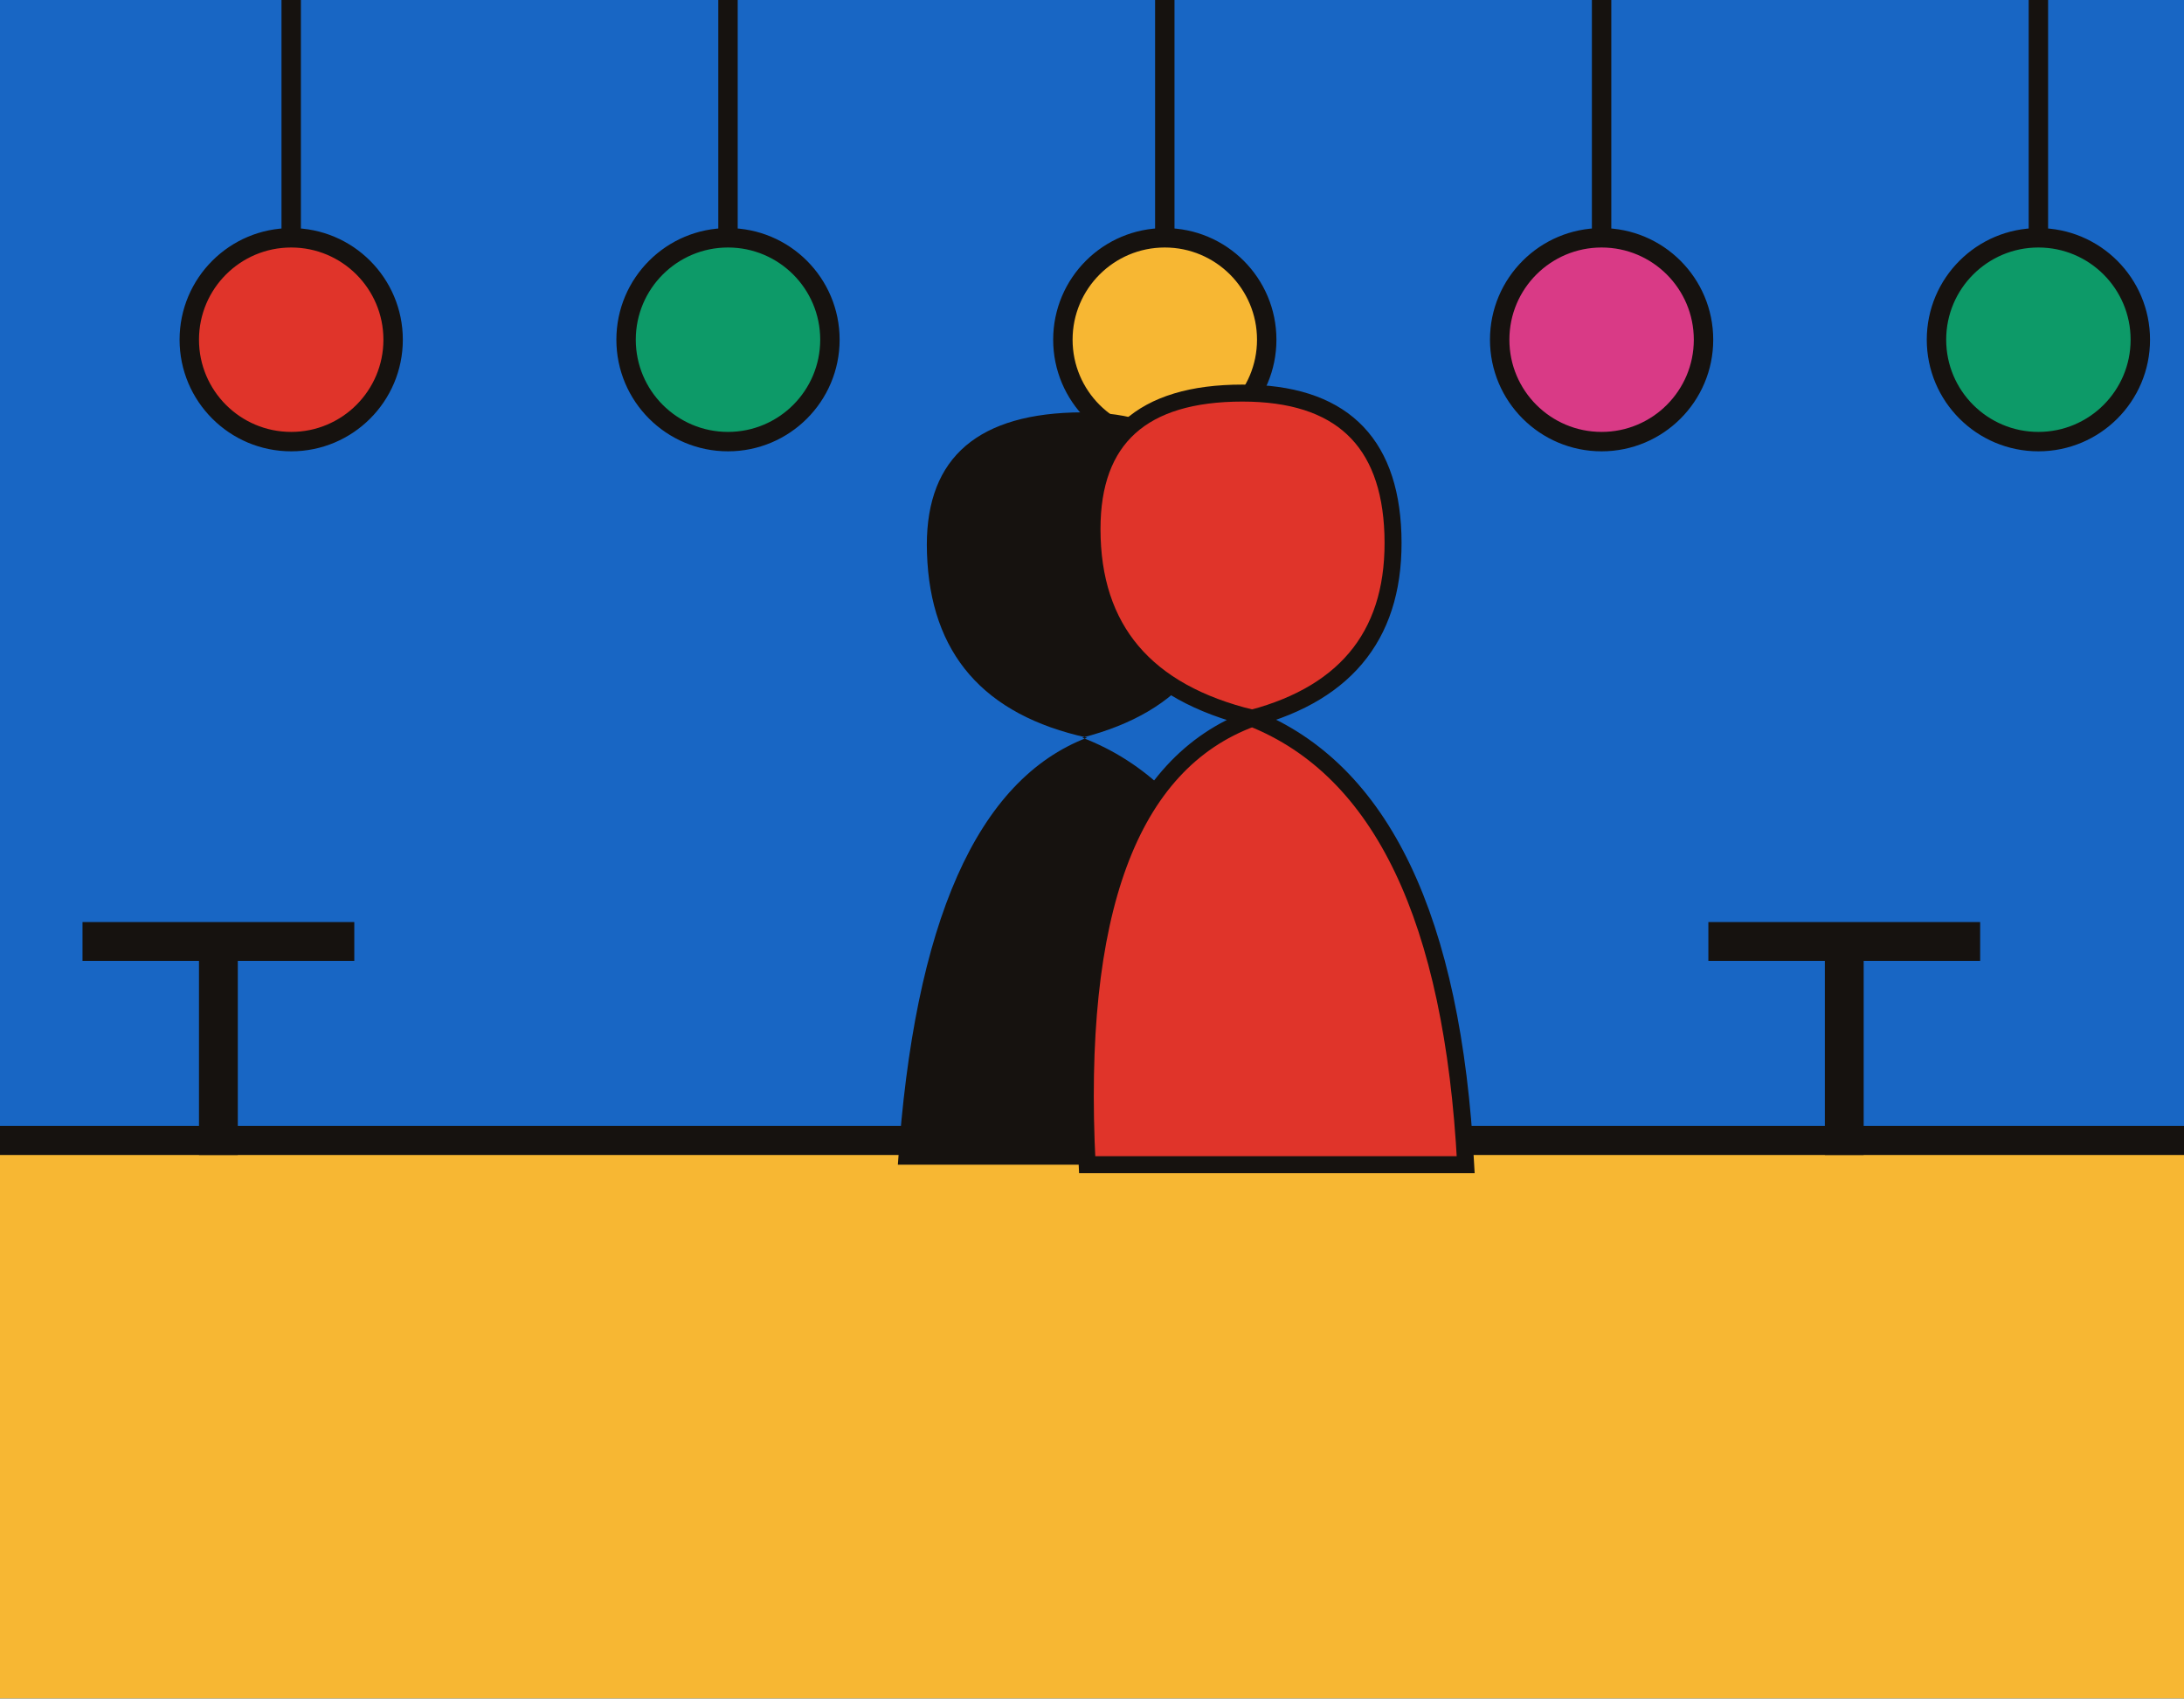
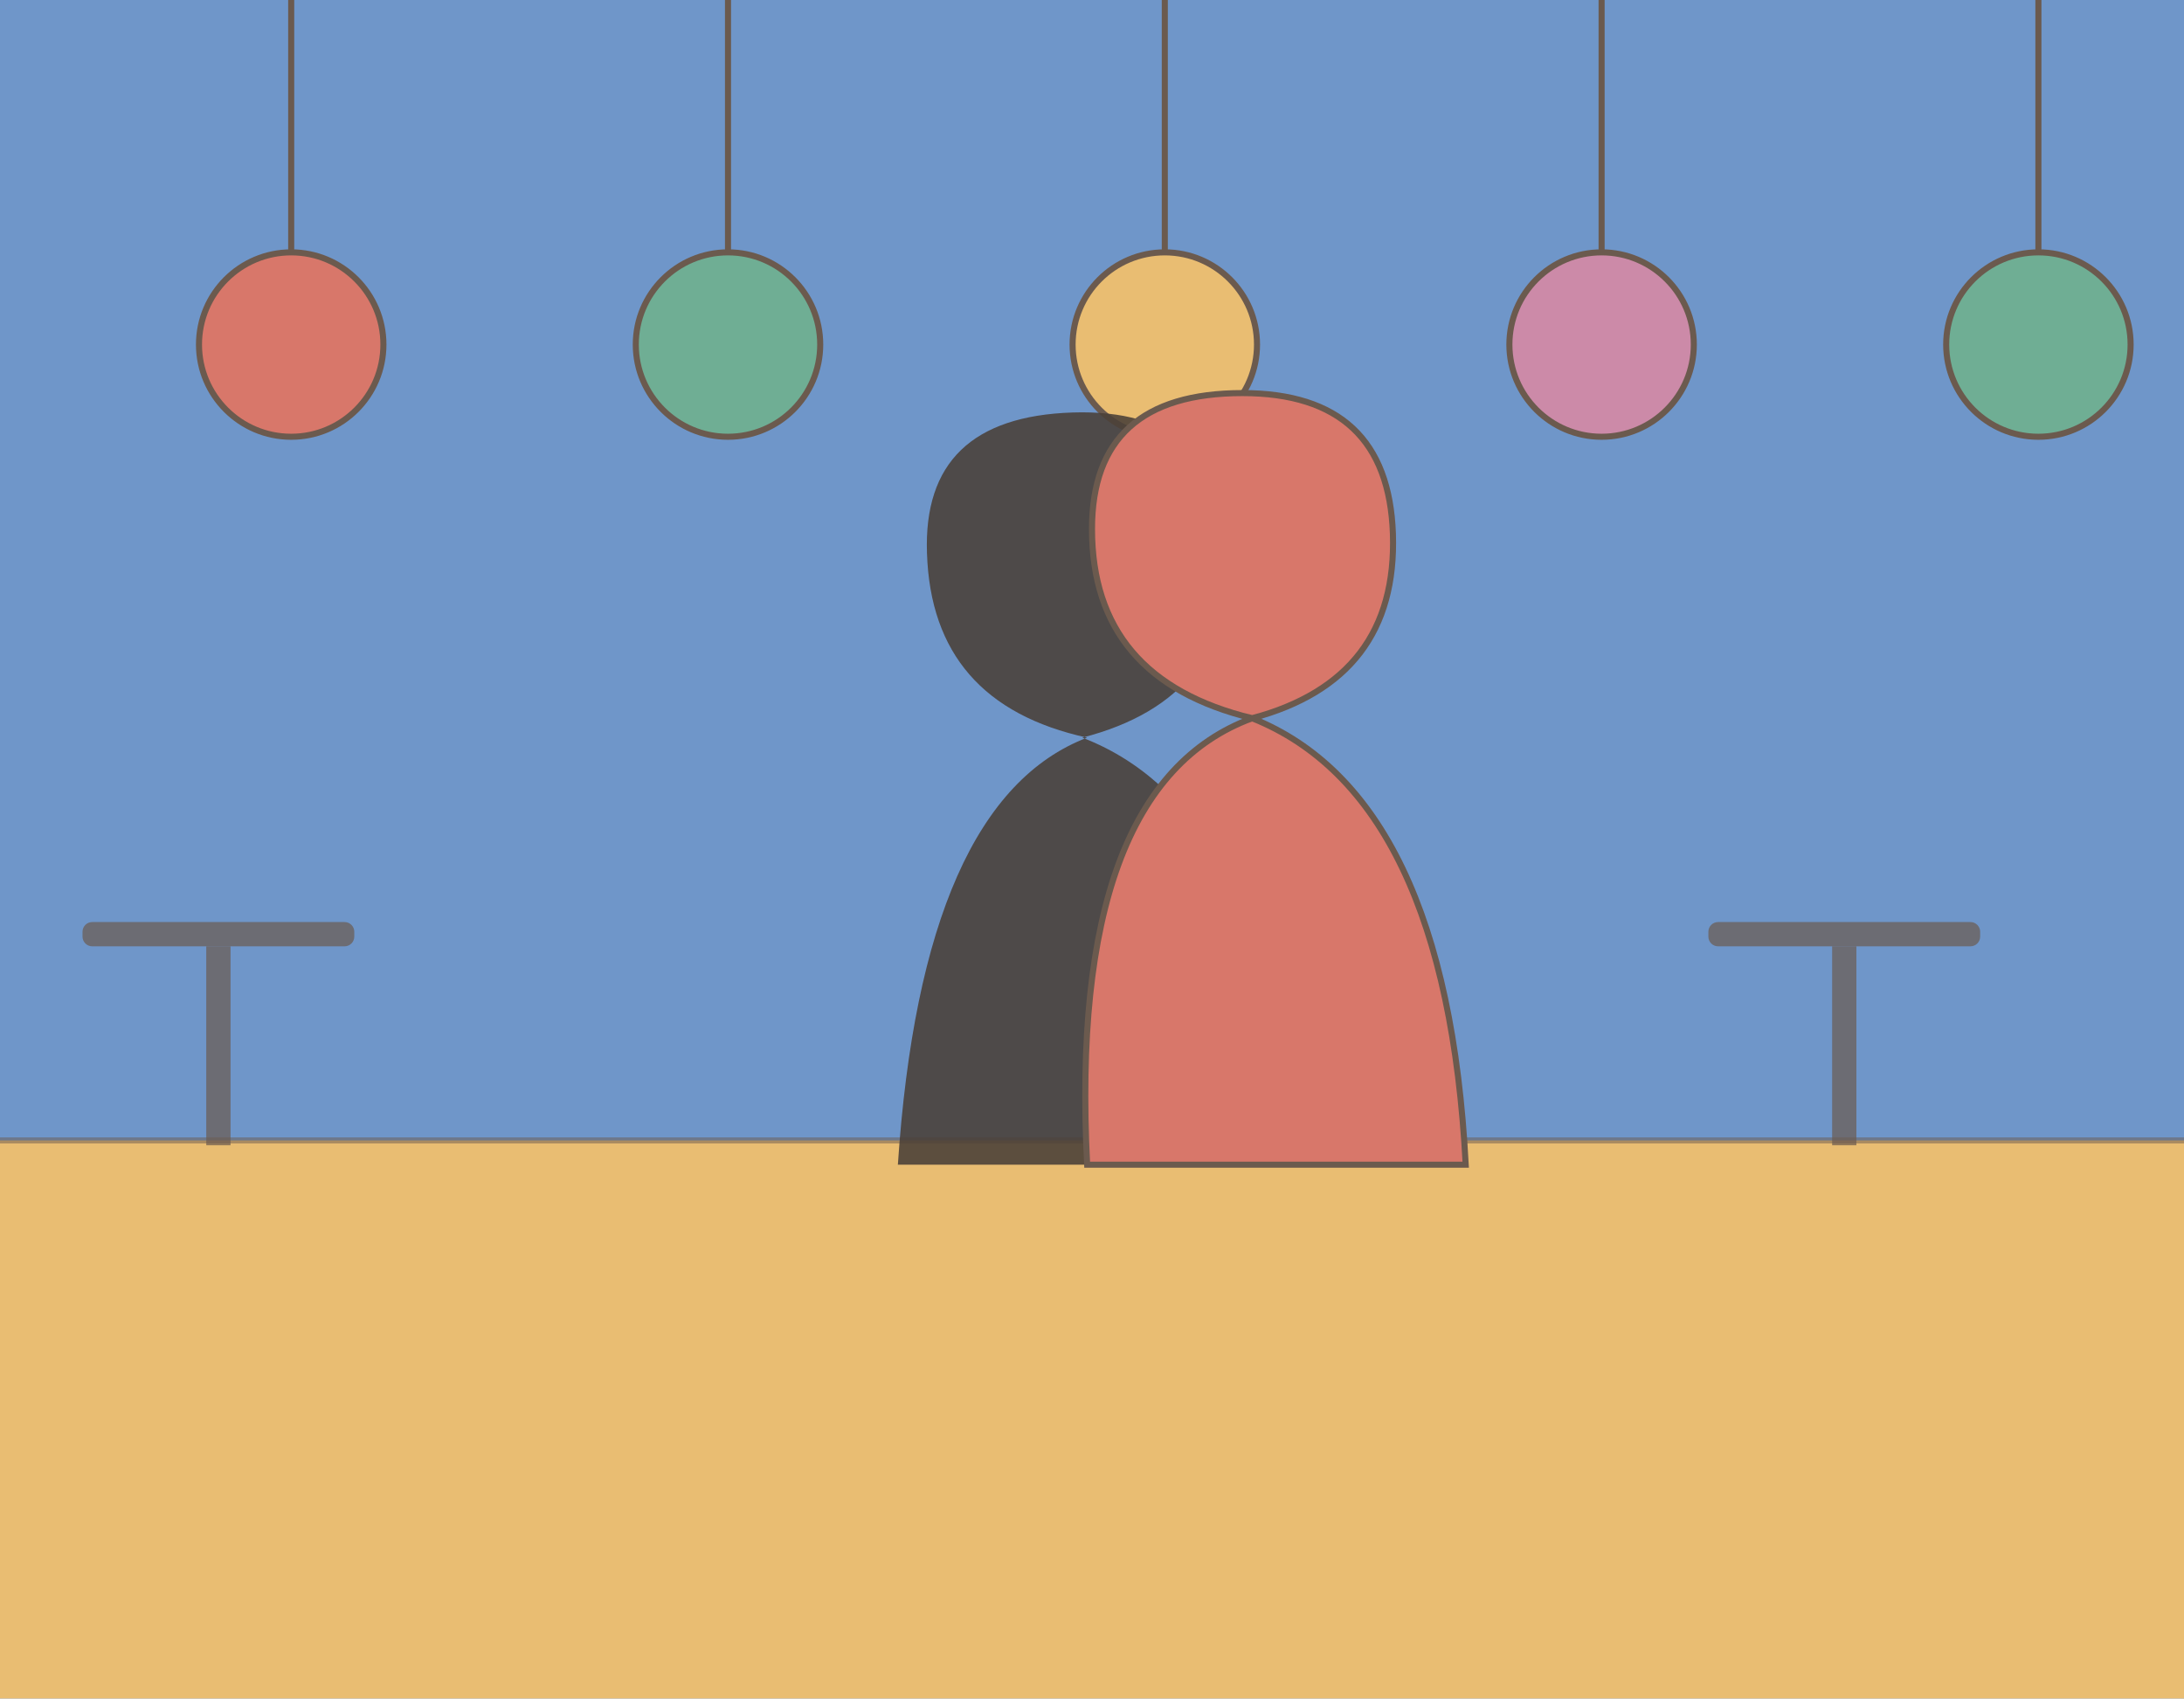
<svg xmlns="http://www.w3.org/2000/svg" viewBox="0 0 900 700" width="900" height="700" role="img">
-   <rect width="900" height="700" fill="#1866c4" />
-   <rect x="0" y="470" width="900" height="230" fill="#f7b733" />
-   <rect x="0" y="464" width="900" height="12" fill="#16120f" />
-   <line x1="120" y1="0" x2="120" y2="110" stroke="#16120f" stroke-width="8" />
-   <circle cx="120" cy="140" r="42" fill="#e0342a" stroke="#16120f" stroke-width="8" />
-   <line x1="300" y1="0" x2="300" y2="110" stroke="#16120f" stroke-width="8" />
-   <circle cx="300" cy="140" r="42" fill="#0d9a68" stroke="#16120f" stroke-width="8" />
-   <line x1="480" y1="0" x2="480" y2="110" stroke="#16120f" stroke-width="8" />
-   <circle cx="480" cy="140" r="42" fill="#f7b733" stroke="#16120f" stroke-width="8" />
-   <line x1="660" y1="0" x2="660" y2="110" stroke="#16120f" stroke-width="8" />
-   <circle cx="660" cy="140" r="42" fill="#d93a86" stroke="#16120f" stroke-width="8" />
-   <line x1="840" y1="0" x2="840" y2="110" stroke="#16120f" stroke-width="8" />
-   <circle cx="840" cy="140" r="42" fill="#0d9a68" stroke="#16120f" stroke-width="8" />
-   <rect x="34" y="380" width="112" height="16" fill="#16120f" />
-   <rect x="82" y="396" width="16" height="80" fill="#16120f" />
-   <rect x="704" y="380" width="112" height="16" fill="#16120f" />
-   <rect x="752" y="396" width="16" height="80" fill="#16120f" />
-   <path d="M370 480 q10-150 78-176 q-64-14-66-76 q-2-56 60-58 q62-2 64 58 q2 60-60 76 q78 30 86 176 z" fill="#16120f" />
-   <path d="M448 480 q-8-156 68-184 q-66-16-66-78 q0-56 62-56 q60 0 62 58 q2 60-58 76 q80 32 88 184 z" fill="#e0342a" stroke="#16120f" stroke-width="7" />
+   <rect width="900" height="700" fill="#6f96c9" />
+   <rect x="0" y="470" width="900" height="230" fill="#e9bd72" />
+   <line x1="0" y1="470" x2="900" y2="470" stroke="#6b5a4e" stroke-width="2.5" opacity="0.5" />
+   <line x1="120" y1="0" x2="120" y2="110" stroke="#6b5a4e" stroke-width="2.5" />
+   <circle cx="120" cy="142" r="38" fill="#d8776a" stroke="#6b5a4e" stroke-width="2.5" />
+   <line x1="300" y1="0" x2="300" y2="110" stroke="#6b5a4e" stroke-width="2.5" />
+   <circle cx="300" cy="142" r="38" fill="#6fae94" stroke="#6b5a4e" stroke-width="2.5" />
+   <line x1="480" y1="0" x2="480" y2="110" stroke="#6b5a4e" stroke-width="2.5" />
+   <circle cx="480" cy="142" r="38" fill="#e9bd72" stroke="#6b5a4e" stroke-width="2.5" />
+   <line x1="660" y1="0" x2="660" y2="110" stroke="#6b5a4e" stroke-width="2.5" />
+   <circle cx="660" cy="142" r="38" fill="#cc8aa8" stroke="#6b5a4e" stroke-width="2.5" />
+   <line x1="840" y1="0" x2="840" y2="110" stroke="#6b5a4e" stroke-width="2.5" />
+   <circle cx="840" cy="142" r="38" fill="#6fae94" stroke="#6b5a4e" stroke-width="2.5" />
+   <rect x="34" y="380" width="112" height="10" rx="4" fill="#6b5a4e" opacity="0.7" />
+   <rect x="85" y="390" width="10" height="82" fill="#6b5a4e" opacity="0.7" />
+   <rect x="704" y="380" width="112" height="10" rx="4" fill="#6b5a4e" opacity="0.7" />
+   <rect x="755" y="390" width="10" height="82" fill="#6b5a4e" opacity="0.7" />
+   <path d="M370 480 q10-150 78-176 q-64-14-66-76 q-2-56 60-58 q62-2 64 58 q2 60-60 76 q78 30 86 176 z" fill="#4a3f38" opacity="0.88" />
+   <path d="M448 480 q-8-156 68-184 q-66-16-66-78 q0-56 62-56 q60 0 62 58 q2 60-58 76 q80 32 88 184 z" fill="#d8776a" stroke="#6b5a4e" stroke-width="2.5" />
</svg>
